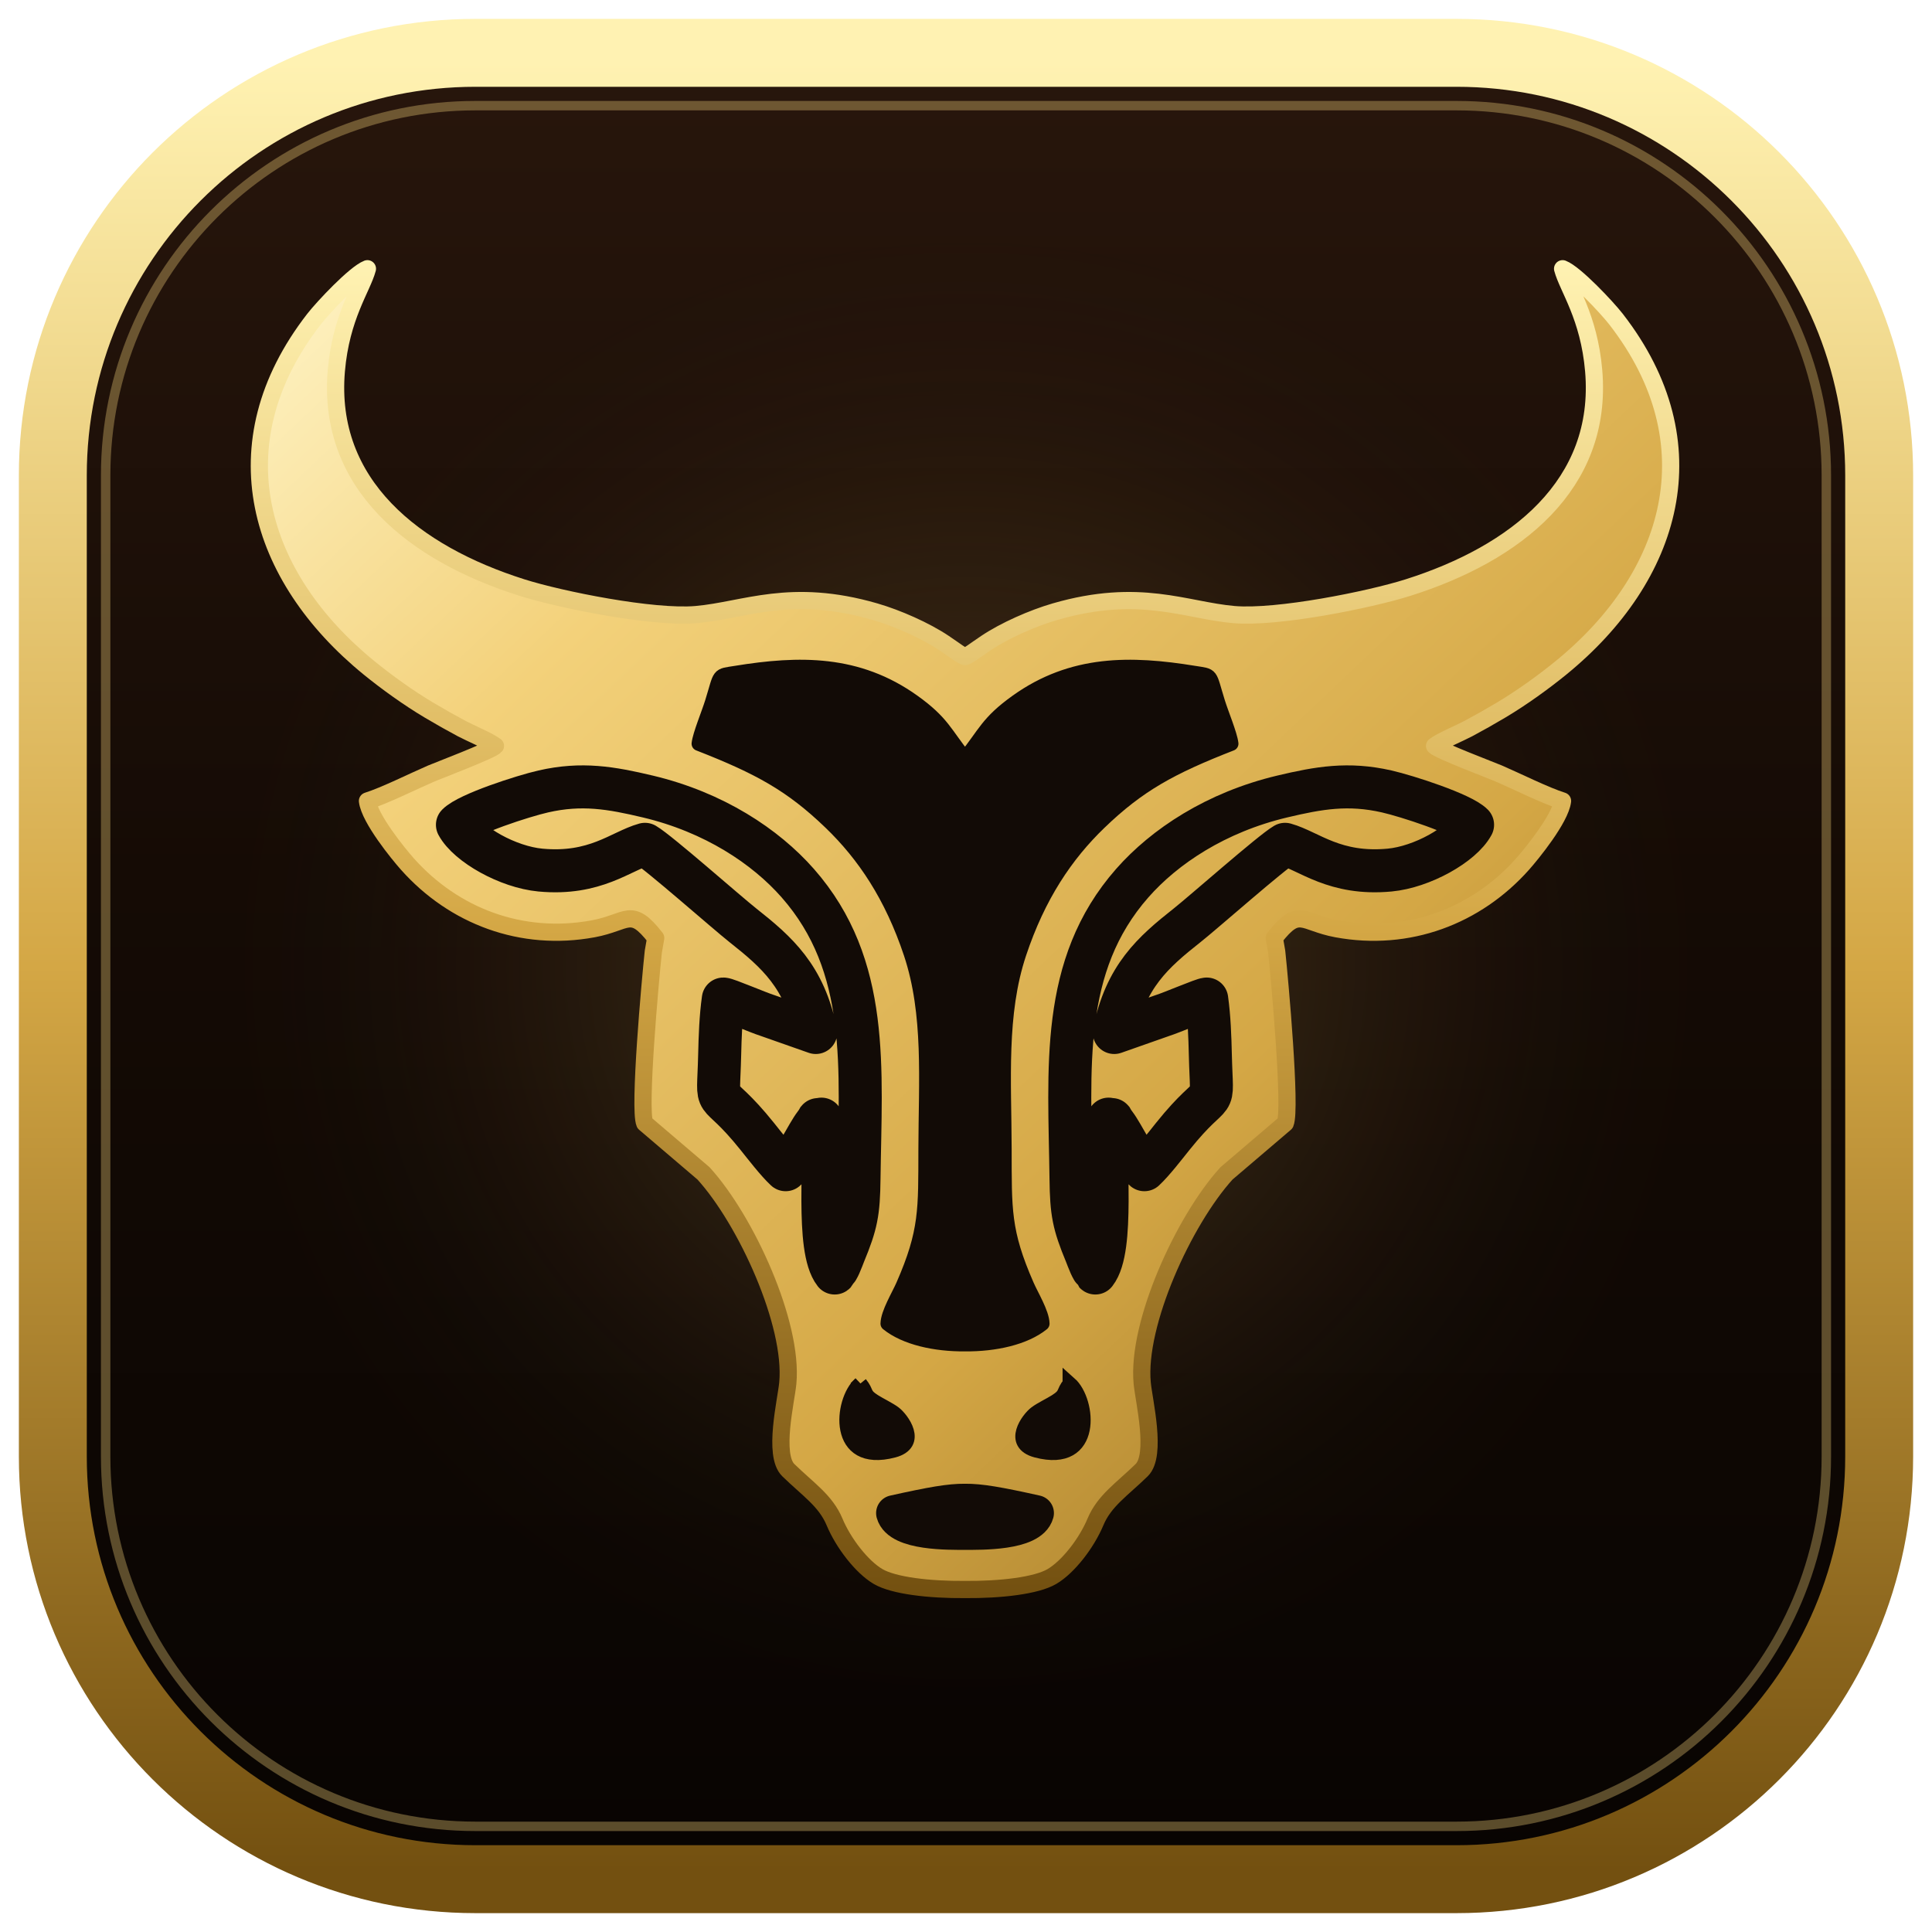
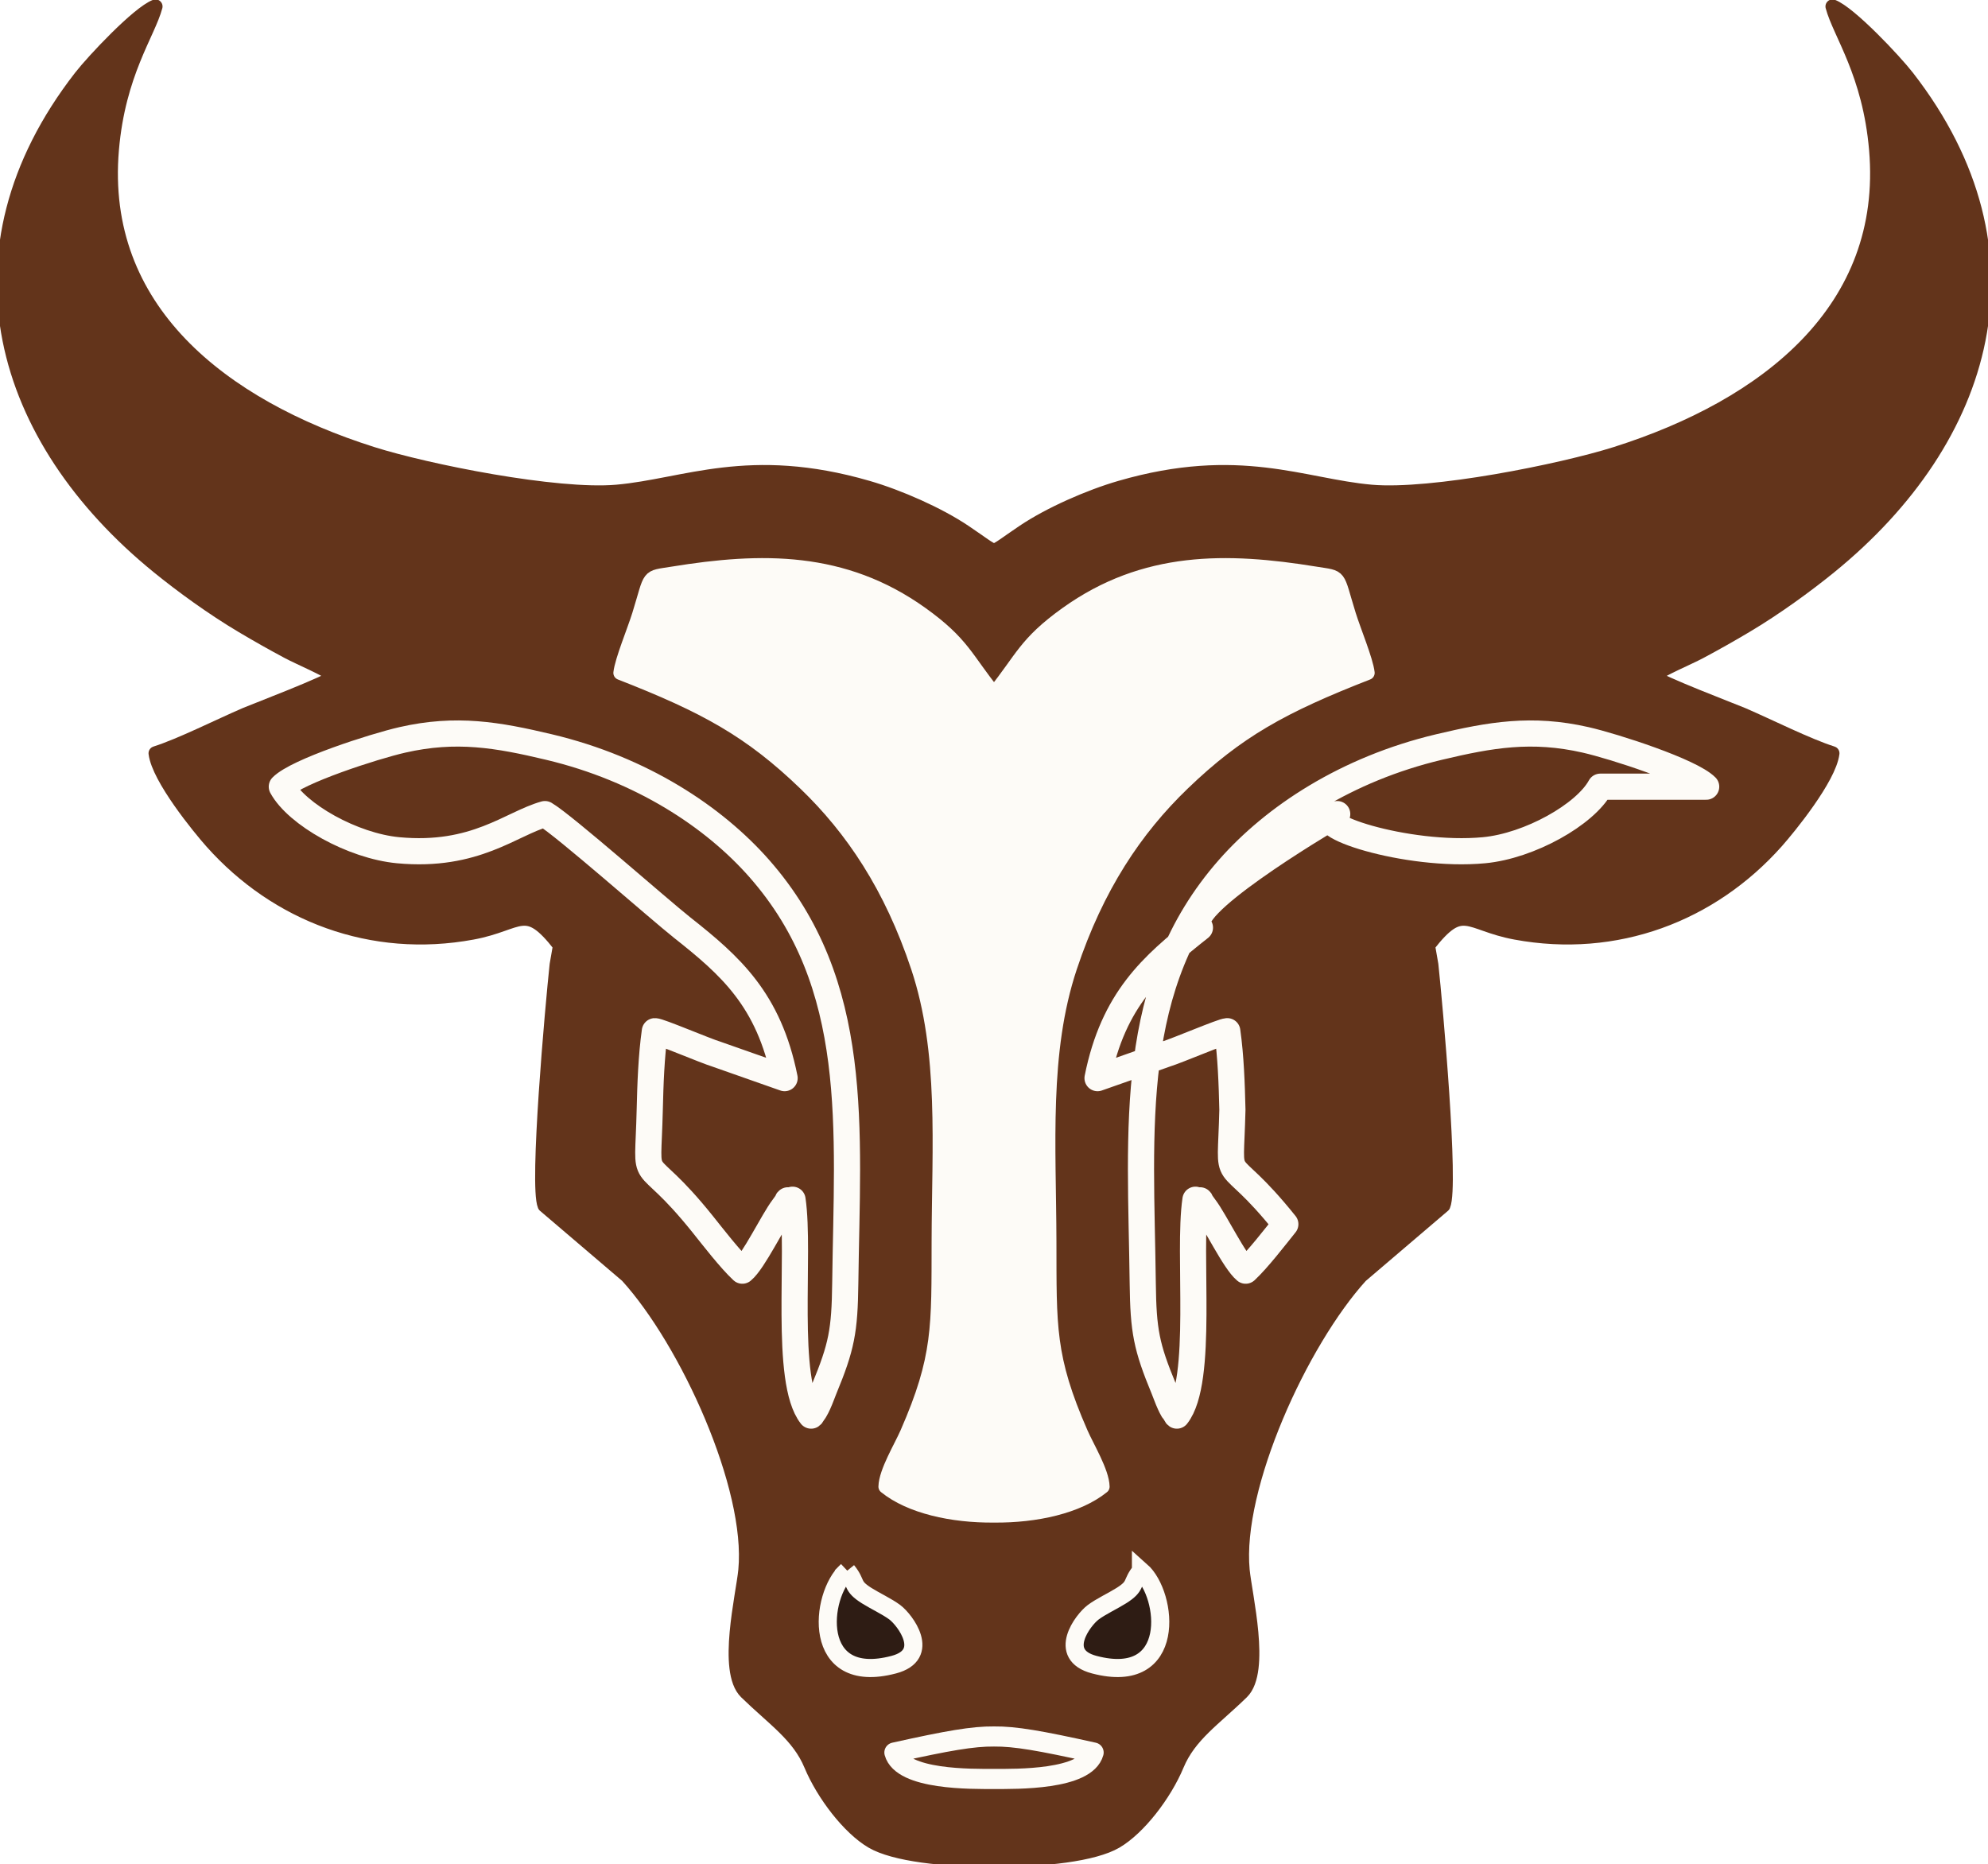
- <svg xmlns="http://www.w3.org/2000/svg" viewBox="0 0 512 512" width="512" height="512">
+ <svg xmlns="http://www.w3.org/2000/svg" xml:space="preserve" viewBox="0 0 1976.17 1852.57" version="1.1" style="shape-rendering:geometricPrecision; text-rendering:geometricPrecision; image-rendering:optimizeQuality; fill-rule:evenodd; clip-rule:evenodd">
  <defs>
-     <linearGradient id="goldLuster" x1="0%" y1="0%" x2="100%" y2="100%">
-       <stop offset="0%" stop-color="#FFF5C8" />
-       <stop offset="25%" stop-color="#F3D17A" />
-       <stop offset="65%" stop-color="#D4A745" />
-       <stop offset="100%" stop-color="#8F681E" />
-     </linearGradient>
-     <linearGradient id="rimGold" x1="0%" y1="0%" x2="0%" y2="100%">
-       <stop offset="0%" stop-color="#FFF2B2" />
-       <stop offset="50%" stop-color="#D4A745" />
-       <stop offset="100%" stop-color="#735010" />
-     </linearGradient>
-     <linearGradient id="leatherBg" x1="0%" y1="0%" x2="0%" y2="100%">
-       <stop offset="0%" stop-color="#28160C" />
-       <stop offset="45%" stop-color="#150B05" />
-       <stop offset="100%" stop-color="#080402" />
-     </linearGradient>
-     <radialGradient id="centerGlow" cx="50%" cy="50%" r="48%">
-       <stop offset="0%" stop-color="#F3D17A" stop-opacity="0.25" />
-       <stop offset="55%" stop-color="#C59B4E" stop-opacity="0.08" />
-       <stop offset="100%" stop-color="#000000" stop-opacity="0" />
-     </radialGradient>
-     <style>
-       .fav-body-solid {
-         fill: url(#goldLuster);
-         stroke: url(#rimGold);
-         stroke-width: 24;
-         stroke-linejoin: round;
-       }
-       .fav-detail-cutout {
-         stroke: #120B06;
-         stroke-width: 60;
-         stroke-linecap: round;
-         stroke-linejoin: round;
-         fill: none;
-       }
-       .fav-crest-cutout {
-         fill: #120B06;
-         stroke: #120B06;
-         stroke-width: 20;
-         stroke-linejoin: round;
-       }
-       .fav-nostril-cutout {
-         fill: #120B06;
-         stroke: #120B06;
-         stroke-width: 20;
-       }
-     </style>
+     <style type="text/css">
+    
+     .buller-body {fill:#63341B;stroke:#63341B;stroke-width:14;stroke-linejoin:round;stroke-miterlimit:2.613}
+     .buller-stroke-detail {stroke:#FDFBF7;stroke-width:26;stroke-linecap:round;stroke-linejoin:round;stroke-miterlimit:2.613;fill:none}
+     .buller-nostril {fill:#2E1C14;stroke:#FDFBF7;stroke-width:18;stroke-miterlimit:2.613}
+     .buller-crest {fill:#FDFBF7;stroke:#FDFBF7;stroke-width:14;stroke-linejoin:round;stroke-miterlimit:2.613}
+    
+   </style>
  </defs>
-   <rect x="14" y="14" width="484" height="484" rx="112" ry="112" fill="url(#leatherBg)" stroke="url(#rimGold)" stroke-width="18" />
-   <rect x="28" y="28" width="456" height="456" rx="98" ry="98" fill="none" stroke="#F3D17A" stroke-width="2.5" stroke-opacity="0.35" />
-   <circle cx="256" cy="256" r="215" fill="url(#centerGlow)" />
-   <g transform="translate(68, 70) scale(0.190)">
-     <path class="fav-body-solid" d="M988.09 1848.61c-49.79,0.43 -99.42,-5.36 -121.14,-18.06 -22.96,-13.43 -48.59,-46.84 -60.85,-76.22 -12.34,-29.57 -37.05,-45.48 -64.46,-72.22 -21.59,-21.06 -3.09,-96.59 -0.73,-121.28 7.88,-82.76 -58.05,-227.18 -117.53,-292.61l-82.04 -69.97c-8.35,-19.79 7.52,-197.5 12,-239.29l3.33 -19.07c-34.75,-44.63 -38.54,-21.82 -87.13,-12.83 -99.85,18.48 -194.43,-17.63 -259.13,-90.27 -12.56,-14.1 -52.76,-63.4 -55.76,-88.02 24.44,-7.71 63.17,-27.18 89.23,-38.43 7.98,-3.45 84.49,-32.5 89.26,-38.36 -8.95,-6.94 -35.63,-18.06 -46.87,-24.07 -15.38,-8.22 -30.01,-16.46 -45.61,-25.74 -29.3,-17.41 -60.07,-39.76 -83.72,-59.02 -155.68,-126.83 -212.07,-312.36 -76.8,-486.52 12.48,-16.06 57.13,-63.61 74.44,-70.22 -7.15,26.93 -36.85,66.32 -43.35,142.28 -13.63,159.17 109.02,254.97 258.9,302.42 53.97,17.09 182.85,42.97 243.04,37.67 67.76,-5.96 131.25,-38.29 249.36,-4.04 31.04,9 70.25,26.28 96.26,43.76 17.38,11.69 24.46,17.64 29.3,18.89 4.85,-1.25 11.92,-7.2 29.3,-18.89 26.01,-17.48 65.22,-34.76 96.26,-43.76 118.1,-34.24 181.6,-1.92 249.36,4.04 60.2,5.3 189.07,-20.59 243.04,-37.67 149.88,-47.45 272.53,-143.24 258.9,-302.42 -6.5,-75.96 -36.2,-115.34 -43.35,-142.28 17.31,6.61 61.97,54.16 74.44,70.22 135.28,174.16 78.89,359.69 -76.8,486.52 -23.64,19.26 -54.41,41.6 -83.72,59.02 -15.6,9.28 -30.23,17.52 -45.61,25.74 -11.25,6.01 -37.93,17.13 -46.88,24.07 4.77,5.87 81.28,34.91 89.26,38.36 26.06,11.25 64.78,30.72 89.23,38.43 -3.01,24.61 -43.2,73.92 -55.76,88.02 -64.7,72.64 -159.28,108.75 -259.13,90.27 -48.59,-8.99 -52.38,-31.8 -87.13,12.83l3.33 19.07c4.47,41.79 20.34,219.5 11.99,239.29l-82.04 69.97c-59.48,65.43 -125.41,209.85 -117.53,292.61 2.35,24.69 20.85,100.22 -0.74,121.28 -27.41,26.74 -52.12,42.64 -64.46,72.22 -12.25,29.38 -37.89,62.79 -60.84,76.22 -21.72,12.7 -71.35,18.49 -121.14,18.06z" />
-     <path class="fav-detail-cutout" d="M280.14 781.99c15.11,-15.33 91.2,-40 119.84,-46.53 53.6,-12.22 94.64,-5.04 145.66,7.09 92.38,21.94 164.11,69.62 209.1,120.75 101.55,115.41 87.42,258.32 85.5,412.25 -0.59,47.44 -3.62,63.13 -20.98,105.11 -1.52,3.69 -3.54,9.52 -5.96,14.8 -1.2,2.63 -1.79,3.8 -3.11,6.08 -4.04,7.02 -1.75,3.01 -3.88,5.6 -27.11,-34.58 -10.54,-161.02 -18.49,-214.59 -9.16,2.94 -0.28,-4.16 -9.24,7.59 -10.28,13.48 -29.43,53.75 -40.66,62.93 -12.01,-11.13 -29.28,-33.55 -39.43,-46.22 -62.77,-78.29 -54.63,-29.66 -52.61,-113.74 0.61,-25.56 1.54,-52.86 5.08,-78.07 4.03,-0.24 49.32,19.16 61.63,22.96l67.35 23.69c-15.66,-78.17 -54.1,-111.9 -101.78,-149.59 -22.7,-17.94 -117.61,-101.86 -136.47,-112.87 -33.61,9.36 -69.17,43.1 -145.81,35.93 -45.41,-4.25 -100.76,-35.55 -115.74,-63.17z" />
-     <path class="fav-detail-cutout" d="M1696.03 781.99c-15.11,-15.33 -91.2,-40 -119.83,-46.53 -53.6,-12.22 -94.64,-5.04 -145.67,7.09 -92.38,21.94 -164.11,69.62 -209.1,120.75 -101.55,115.41 -87.41,258.32 -85.49,412.25 0.59,47.44 3.62,63.13 20.98,105.11 1.53,3.69 3.55,9.52 5.96,14.8 1.2,2.63 1.79,3.8 3.1,6.08 4.04,7.02 1.76,3.01 3.88,5.6 27.11,-34.58 10.55,-161.02 18.49,-214.59 9.16,2.94 0.28,-4.16 9.24,7.59 10.28,13.48 29.43,53.75 40.66,62.93 12.02,-11.13 29.28,-33.55 39.43,-46.22 62.77,-78.29 54.63,-29.66 52.61,-113.74 -0.61,-25.56 -1.54,-52.86 -5.08,-78.07 -4.03,-0.24 -49.33,19.16 -61.63,22.96l-67.35 23.69c15.66,-78.17 54.1,-111.9 101.78,-149.59 22.7,-17.94 117.62,-101.86 136.47,-112.87 33.61,9.36 69.18,43.1 145.81,35.93 45.41,-4.25 100.76,-35.55 115.74,-63.17z" />
-     <path class="fav-nostril-cutout" d="M841.99 1561.45c10.32,12.7 3.83,14.73 19.54,24.65 8.35,5.27 20.39,10.86 27.98,16.55 10.06,7.54 36.42,42.15 -1.05,52.05 -82.66,21.83 -73.55,-69.28 -46.46,-93.26z" />
-     <path class="fav-nostril-cutout" d="M1134.18 1561.45c-10.33,12.7 -3.83,14.73 -19.54,24.65 -8.35,5.27 -20.39,10.86 -27.98,16.55 -10.06,7.54 -36.42,42.15 1.06,52.05 82.65,21.83 73.54,-69.28 46.46,-93.26z" />
-     <path class="fav-crest-cutout" d="M988.09 688.51c-0.15,0.11 -0.28,0.22 -0.41,0.3 -27.55,-34.18 -30.57,-49.28 -71.82,-78.8 -77.48,-55.44 -158.91,-54.2 -247.07,-39.86 -26.57,4.32 -20.8,0.07 -33.48,40.94 -4.93,15.89 -17.16,45.17 -18.6,57.78 84.54,32.97 129.23,57.51 183.77,110.04 46.83,45.1 85.28,102.2 112.02,182.54 28.12,84.48 20.8,177.36 20.56,272.49 -0.22,84.65 1.61,115.15 -31.41,190.56 -6.15,14.04 -21.11,38.6 -21.45,53.25 24.43,19.8 66.16,29.13 107.91,28.73 41.74,0.4 83.47,-8.94 107.9,-28.73 -0.35,-14.65 -15.3,-39.2 -21.45,-53.25 -33.02,-75.41 -31.2,-105.91 -31.41,-190.56 -0.25,-95.13 -7.57,-188.01 20.55,-272.49 26.74,-80.34 65.19,-137.44 112.02,-182.54 54.54,-52.53 99.24,-77.07 183.77,-110.04 -1.44,-12.61 -13.67,-41.89 -18.6,-57.78 -12.69,-40.87 -6.91,-36.62 -33.48,-40.94 -88.16,-14.34 -169.59,-15.57 -247.07,39.86 -41.26,29.52 -44.28,44.61 -71.83,78.8 -0.13,-0.08 -0.26,-0.19 -0.4,-0.3z" />
-     <path class="fav-detail-cutout" style="stroke-width:50;" d="M988.09 1726.1c-20.88,-0.2 -45.77,4.11 -99.01,15.95 7.55,27.5 77.43,26.25 98.6,26.28l0.41 0 0.41 -0c21.18,-0.03 91.05,1.21 98.61,-26.28 -53.24,-11.84 -78.13,-16.15 -99.01,-15.95z" />
+   <g id="Buller_Favicon_Logo">
+     <g id="Buller_Crest">
+       <path class="buller-body" d="M988.09 1848.61c-49.79,0.43 -99.42,-5.36 -121.14,-18.06 -22.96,-13.43 -48.59,-46.84 -60.85,-76.22 -12.34,-29.57 -37.05,-45.48 -64.46,-72.22 -21.59,-21.06 -3.09,-96.59 -0.73,-121.28 7.88,-82.76 -58.05,-227.18 -117.53,-292.61l-82.04 -69.97c-8.35,-19.79 7.52,-197.5 12,-239.29l3.33 -19.07c-34.75,-44.63 -38.54,-21.82 -87.13,-12.83 -99.85,18.48 -194.43,-17.63 -259.13,-90.27 -12.56,-14.1 -52.76,-63.4 -55.76,-88.02 24.44,-7.71 63.17,-27.18 89.23,-38.43 7.98,-3.45 84.49,-32.5 89.26,-38.36 -8.95,-6.94 -35.63,-18.06 -46.87,-24.07 -15.38,-8.22 -30.01,-16.46 -45.61,-25.74 -29.3,-17.41 -60.07,-39.76 -83.72,-59.02 -155.68,-126.83 -212.07,-312.36 -76.8,-486.52 12.48,-16.06 57.13,-63.61 74.44,-70.22 -7.15,26.93 -36.85,66.32 -43.35,142.28 -13.63,159.17 109.02,254.97 258.9,302.42 53.97,17.09 182.85,42.97 243.04,37.67 67.76,-5.96 131.25,-38.29 249.36,-4.04 31.04,9 70.25,26.28 96.26,43.76 17.38,11.69 24.46,17.64 29.3,18.89 4.85,-1.25 11.92,-7.2 29.3,-18.89 26.01,-17.48 65.22,-34.76 96.26,-43.76 118.1,-34.24 181.6,-1.92 249.36,4.04 60.2,5.3 189.07,-20.59 243.04,-37.67 149.88,-47.45 272.53,-143.24 258.9,-302.42 -6.5,-75.96 -36.2,-115.34 -43.35,-142.28 17.31,6.61 61.97,54.16 74.44,70.22 135.28,174.16 78.89,359.69 -76.8,486.52 -23.64,19.26 -54.41,41.6 -83.72,59.02 -15.6,9.28 -30.23,17.52 -45.61,25.74 -11.25,6.01 -37.93,17.13 -46.88,24.07 4.77,5.87 81.28,34.91 89.26,38.36 26.06,11.25 64.78,30.72 89.23,38.43 -3.01,24.61 -43.2,73.92 -55.76,88.02 -64.7,72.64 -159.28,108.75 -259.13,90.27 -48.59,-8.99 -52.38,-31.8 -87.13,12.83l3.33 19.07c4.47,41.79 20.34,219.5 11.99,239.29l-82.04 69.97c-59.48,65.43 -125.41,209.85 -117.53,292.61 2.35,24.69 20.85,100.22 -0.74,121.28 -27.41,26.74 -52.12,42.64 -64.46,72.22 -12.25,29.38 -37.89,62.79 -60.84,76.22 -21.72,12.7 -71.35,18.49 -121.14,18.06z" />
+       <path class="buller-stroke-detail" d="M280.14 781.99c15.11,-15.33 91.2,-40 119.84,-46.53 53.6,-12.22 94.64,-5.04 145.66,7.09 92.38,21.94 164.11,69.62 209.1,120.75 101.55,115.41 87.42,258.32 85.5,412.25 -0.59,47.44 -3.62,63.13 -20.98,105.11 -1.52,3.69 -3.54,9.52 -5.96,14.8 -1.2,2.63 -1.79,3.8 -3.11,6.08 -4.04,7.02 -1.75,3.01 -3.88,5.6 -27.11,-34.58 -10.54,-161.02 -18.49,-214.59 -9.16,2.94 -0.28,-4.16 -9.24,7.59 -10.28,13.48 -29.43,53.75 -40.66,62.93 -12.01,-11.13 -29.28,-33.55 -39.43,-46.22 -62.77,-78.29 -54.63,-29.66 -52.61,-113.74 0.61,-25.56 1.54,-52.86 5.08,-78.07 4.03,-0.24 49.32,19.16 61.63,22.96l67.35 23.69c-15.66,-78.17 -54.1,-111.9 -101.78,-149.59 -22.7,-17.94 -117.61,-101.86 -136.47,-112.87 -33.61,9.36 -69.17,43.1 -145.81,35.93 -45.41,-4.25 -100.76,-35.55 -115.74,-63.17z" />
+       <path class="buller-stroke-detail" d="M1696.03 781.99c-15.11,-15.33 -91.2,-40 -119.83,-46.53 -53.6,-12.22 -94.64,-5.04 -145.67,7.09 -92.38,21.94 -164.11,69.62 -209.1,120.75 -101.55,115.41 -87.41,258.32 -85.49,412.25 0.59,47.44 3.62,63.13 20.98,105.11 1.53,3.69 3.55,9.52 5.96,14.8 1.2,2.63 1.79,3.8 3.1,6.08 4.04,7.02 1.76,3.01 3.88,5.6 27.11,-34.58 10.55,-161.02 18.49,-214.59 9.16,2.94 0.28,-4.16 9.24,7.59 10.28,13.48 29.43,53.75 40.66,62.93 12.02,-11.13 29.28,-33.55 39.43,-46.22 -62.77,-78.29 -54.63,-29.66 -52.61,-113.74 -0.61,-25.56 -1.54,-52.86 -5.08,-78.07 -4.03,-0.24 -49.33,19.16 -61.63,22.96l-67.35 23.69c15.66,-78.17 54.1,-111.9 101.78,-149.59 -22.7,-17.94 117.62,-101.86 136.47,-112.87 -33.61,9.36 69.18,43.1 145.81,35.93 45.41,-4.25 100.76,-35.55 115.74,-63.17z" />
+       <path class="buller-nostril" d="M841.99 1561.45c10.32,12.7 3.83,14.73 19.54,24.65 8.35,5.27 20.39,10.86 27.98,16.55 10.06,7.54 36.42,42.15 -1.05,52.05 -82.66,21.83 -73.55,-69.28 -46.46,-93.26z" />
+       <path class="buller-nostril" d="M1134.18 1561.45c-10.33,12.7 -3.83,14.73 -19.54,24.65 -8.35,5.27 -20.39,10.86 -27.98,16.55 -10.06,7.54 -36.42,42.15 1.06,52.05 82.65,21.83 73.54,-69.28 46.46,-93.26z" />
+       <path class="buller-stroke-detail" style="stroke-width:20;" d="M988.09 1726.1c-20.88,-0.2 -45.77,4.11 -99.01,15.95 7.55,27.5 77.43,26.25 98.6,26.28l0.41 0 0.41 -0c21.18,-0.03 91.05,1.21 98.61,-26.28 -53.24,-11.84 -78.13,-16.15 -99.01,-15.95z" />
+       <path class="buller-crest" d="M988.09 688.51c-0.15,0.11 -0.28,0.22 -0.41,0.3 -27.55,-34.18 -30.57,-49.28 -71.82,-78.8 -77.48,-55.44 -158.91,-54.2 -247.07,-39.86 -26.57,4.32 -20.8,0.07 -33.48,40.94 -4.93,15.89 -17.16,45.17 -18.6,57.78 84.54,32.97 129.23,57.51 183.77,110.04 46.83,45.1 85.28,102.2 112.02,182.54 28.12,84.48 20.8,177.36 20.56,272.49 -0.22,84.65 1.61,115.15 -31.41,190.56 -6.15,14.04 -21.11,38.6 -21.45,53.25 24.43,19.8 66.16,29.13 107.91,28.73 41.74,0.4 83.47,-8.94 107.9,-28.73 -0.35,-14.65 -15.3,-39.2 -21.45,-53.25 -33.02,-75.41 -31.2,-105.91 -31.41,-190.56 -0.25,-95.13 -7.57,-188.01 20.55,-272.49 26.74,-80.34 65.19,-137.44 112.02,-182.54 54.54,-52.53 99.24,-77.07 183.77,-110.04 -1.44,-12.61 -13.67,-41.89 -18.6,-57.78 -12.69,-40.87 -6.91,-36.62 -33.48,-40.94 -88.16,-14.34 -169.59,-15.57 -247.07,39.86 -41.26,29.52 -44.28,44.61 -71.83,78.8 -0.13,-0.08 -0.26,-0.19 -0.4,-0.3z" />
+     </g>
  </g>
</svg>
